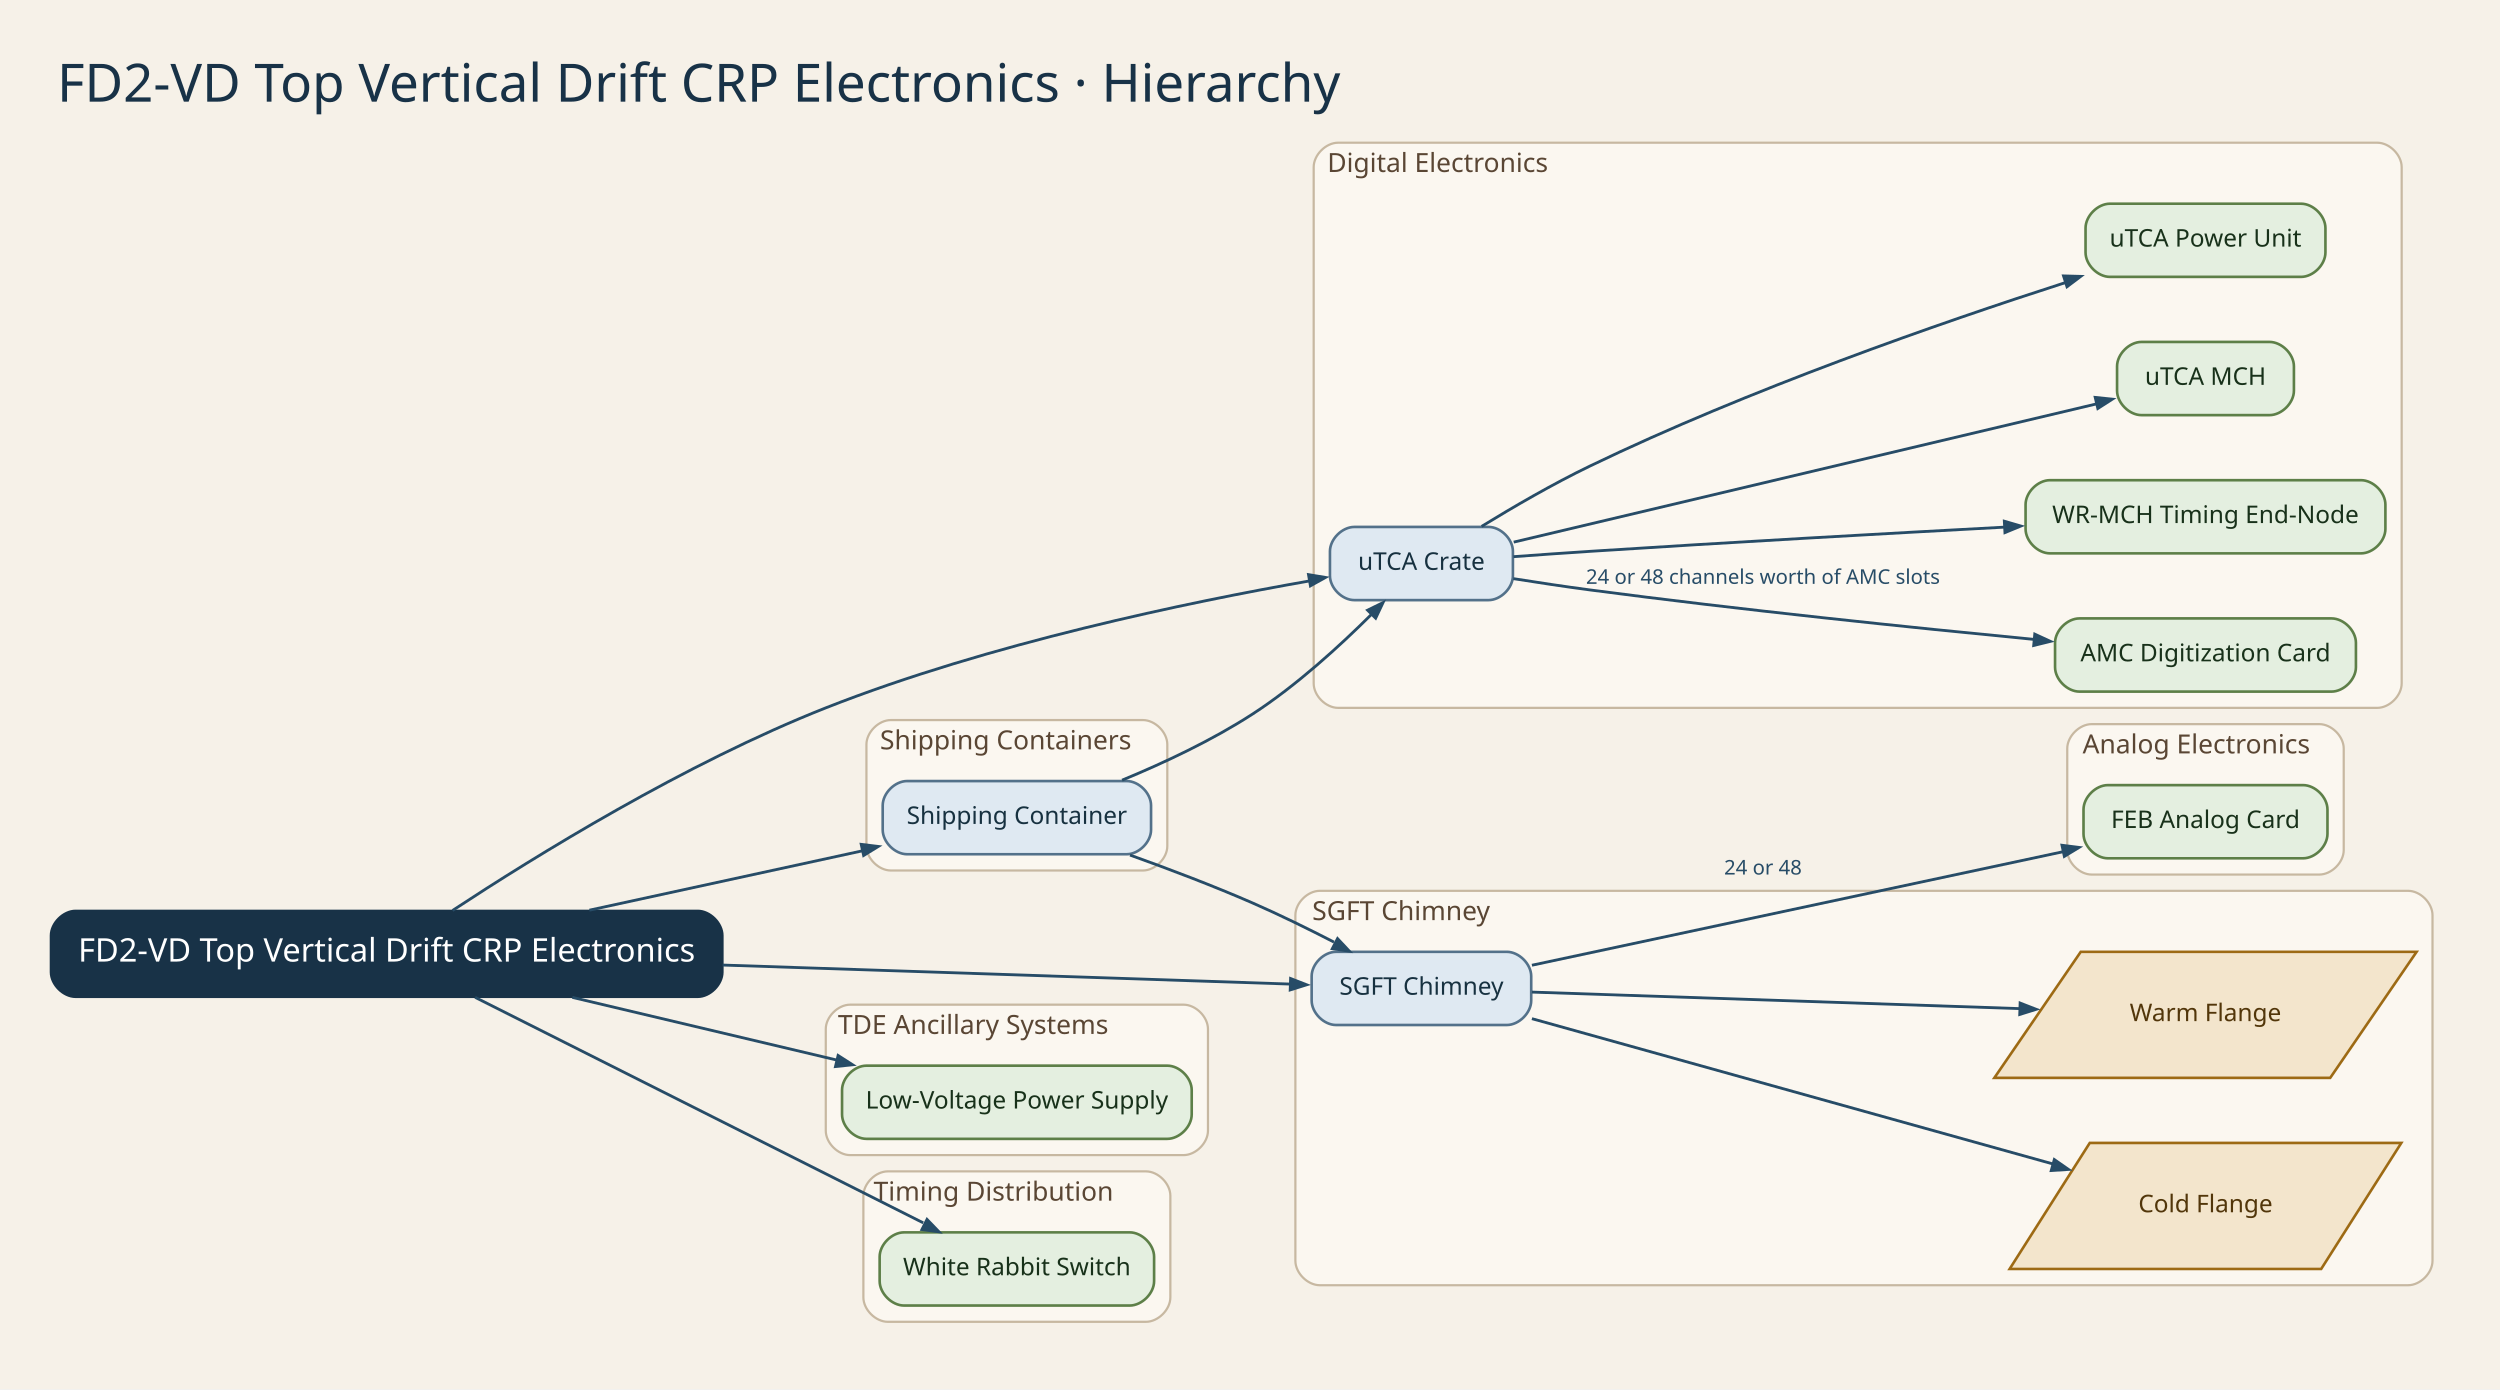
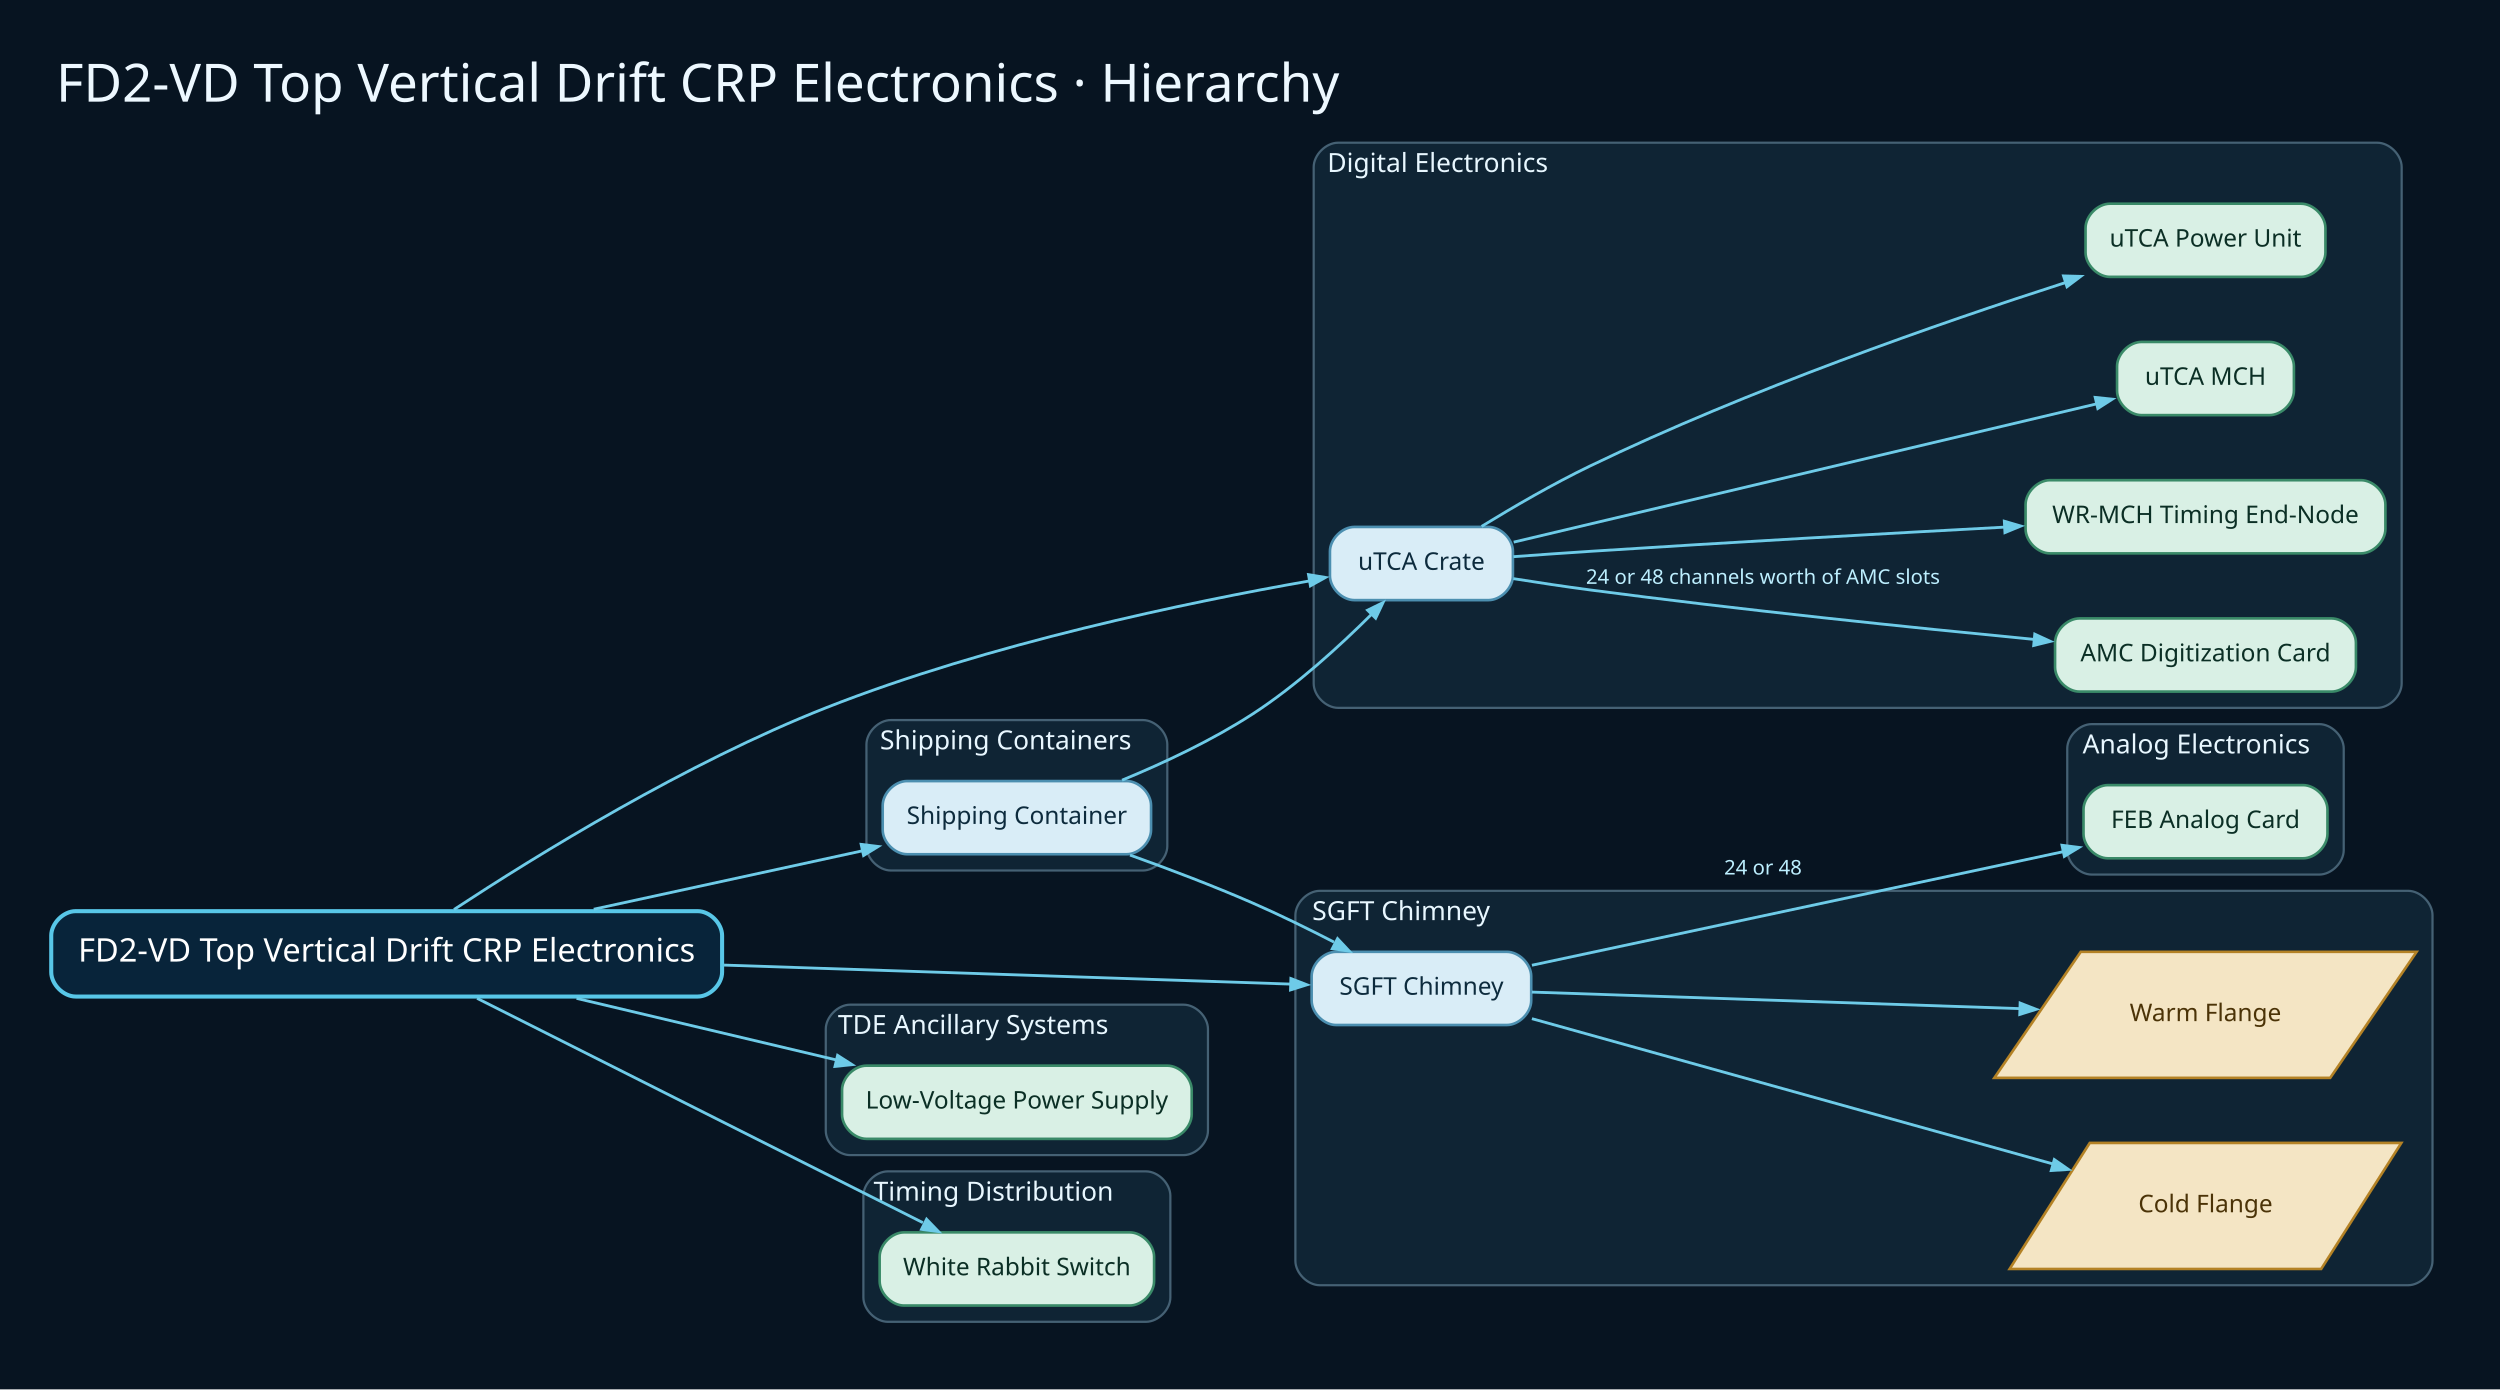
<svg xmlns="http://www.w3.org/2000/svg" xmlns:xlink="http://www.w3.org/1999/xlink" preserveAspectRatio="xMidYMid meet" width="100%" height="100%" viewBox="0.00 0.00 1229.75 683.40">
  <g id="graph0" class="graph" transform="scale(1 1) rotate(0) translate(25.2 658.2)">
-     <polygon fill="#f6f1e8" stroke="none" points="-25.2,25.2 -25.2,-658.2 1204.55,-658.2 1204.55,25.2 -25.2,25.2" />
-     <text text-anchor="middle" x="318.5" y="-608.2" font-family="Iowan Old Style" font-size="26.00" fill="#183247">FD2-VD Top Vertical Drift CRP Electronics · Hierarchy</text>
+     <polygon fill="#071421" stroke="none" points="-25.2,25.2 -25.2,-658.2 1204.55,-658.2 1204.55,25.2 -25.2,25.2" />
+     <text text-anchor="middle" x="318" y="-608.2" font-family="Avenir Next" font-size="26.00" fill="#edf8ff">FD2-VD Top Vertical Drift CRP Electronics · Hierarchy</text>
    <g id="clust1" class="cluster">
      <g id="a_clust1">
        <a xlink:href="../explorer.html#object=fd2_vd_tde.analog_electronics" xlink:title="Open Analog Electronics in the interactive explorer" target="_top">
-           <path fill="#fbf7f0" stroke="#c7b8a1" stroke-width="1.1" d="M1003.68,-228C1003.68,-228 1115.68,-228 1115.68,-228 1121.68,-228 1127.68,-234 1127.68,-240 1127.68,-240 1127.68,-290 1127.68,-290 1127.68,-296 1121.68,-302 1115.68,-302 1115.68,-302 1003.68,-302 1003.68,-302 997.68,-302 991.68,-296 991.68,-290 991.68,-290 991.68,-240 991.68,-240 991.68,-234 997.68,-228 1003.68,-228" />
-           <text text-anchor="middle" x="1055.18" y="-287.6" font-family="Avenir Next" font-size="13.00" fill="#5a4634">Analog Electronics</text>
+           <path fill="#0f2434" stroke="#456174" stroke-width="1.1" d="M1003.68,-228C1003.68,-228 1115.68,-228 1115.68,-228 1121.68,-228 1127.68,-234 1127.68,-240 1127.68,-240 1127.68,-290 1127.68,-290 1127.68,-296 1121.68,-302 1115.68,-302 1115.68,-302 1003.68,-302 1003.68,-302 997.68,-302 991.68,-296 991.68,-290 991.68,-290 991.68,-240 991.68,-240 991.68,-234 997.68,-228 1003.68,-228" />
+           <text text-anchor="middle" x="1055.18" y="-287.6" font-family="Avenir Next" font-size="13.00" fill="#e8f7ff">Analog Electronics</text>
        </a>
      </g>
    </g>
    <g id="clust2" class="cluster">
      <g id="a_clust2">
        <a xlink:href="../explorer.html#object=fd2_vd_tde.digital_electronics" xlink:title="Open Digital Electronics in the interactive explorer" target="_top">
-           <path fill="#fbf7f0" stroke="#c7b8a1" stroke-width="1.1" d="M633,-310C633,-310 1144.18,-310 1144.18,-310 1150.18,-310 1156.18,-316 1156.18,-322 1156.18,-322 1156.18,-576 1156.18,-576 1156.18,-582 1150.18,-588 1144.18,-588 1144.18,-588 633,-588 633,-588 627,-588 621,-582 621,-576 621,-576 621,-322 621,-322 621,-316 627,-310 633,-310" />
-           <text text-anchor="middle" x="682" y="-573.6" font-family="Avenir Next" font-size="13.00" fill="#5a4634">Digital Electronics</text>
+           <path fill="#0f2434" stroke="#456174" stroke-width="1.1" d="M633,-310C633,-310 1144.18,-310 1144.18,-310 1150.18,-310 1156.18,-316 1156.18,-322 1156.18,-322 1156.18,-576 1156.18,-576 1156.18,-582 1150.18,-588 1144.18,-588 1144.18,-588 633,-588 633,-588 627,-588 621,-582 621,-576 621,-576 621,-322 621,-322 621,-316 627,-310 633,-310" />
+           <text text-anchor="middle" x="682" y="-573.6" font-family="Avenir Next" font-size="13.00" fill="#e8f7ff">Digital Electronics</text>
        </a>
      </g>
    </g>
    <g id="clust3" class="cluster">
      <g id="a_clust3">
        <a xlink:href="../explorer.html#object=fd2_vd_tde.sgft_chimney" xlink:title="Open SGFT Chimney in the interactive explorer" target="_top">
-           <path fill="#fbf7f0" stroke="#c7b8a1" stroke-width="1.1" d="M624,-26C624,-26 1159.35,-26 1159.35,-26 1165.35,-26 1171.35,-32 1171.35,-38 1171.35,-38 1171.35,-208 1171.35,-208 1171.35,-214 1165.35,-220 1159.35,-220 1159.35,-220 624,-220 624,-220 618,-220 612,-214 612,-208 612,-208 612,-38 612,-38 612,-32 618,-26 624,-26" />
-           <text text-anchor="middle" x="664" y="-205.6" font-family="Avenir Next" font-size="13.00" fill="#5a4634">SGFT Chimney</text>
+           <path fill="#0f2434" stroke="#456174" stroke-width="1.1" d="M624,-26C624,-26 1159.35,-26 1159.35,-26 1165.35,-26 1171.35,-32 1171.35,-38 1171.35,-38 1171.35,-208 1171.35,-208 1171.35,-214 1165.35,-220 1159.35,-220 1159.35,-220 624,-220 624,-220 618,-220 612,-214 612,-208 612,-208 612,-38 612,-38 612,-32 618,-26 624,-26" />
+           <text text-anchor="middle" x="664" y="-205.6" font-family="Avenir Next" font-size="13.00" fill="#e8f7ff">SGFT Chimney</text>
        </a>
      </g>
    </g>
    <g id="clust4" class="cluster">
      <g id="a_clust4">
        <a xlink:href="../explorer.html#object=fd2_vd_tde.shipping" xlink:title="Open Shipping Containers in the interactive explorer" target="_top">
-           <path fill="#fbf7f0" stroke="#c7b8a1" stroke-width="1.1" d="M413,-230C413,-230 537,-230 537,-230 543,-230 549,-236 549,-242 549,-242 549,-292 549,-292 549,-298 543,-304 537,-304 537,-304 413,-304 413,-304 407,-304 401,-298 401,-292 401,-292 401,-242 401,-242 401,-236 407,-230 413,-230" />
-           <text text-anchor="middle" x="469.5" y="-289.6" font-family="Avenir Next" font-size="13.00" fill="#5a4634">Shipping Containers</text>
+           <path fill="#0f2434" stroke="#456174" stroke-width="1.1" d="M413,-230C413,-230 537,-230 537,-230 543,-230 549,-236 549,-242 549,-242 549,-292 549,-292 549,-298 543,-304 537,-304 537,-304 413,-304 413,-304 407,-304 401,-298 401,-292 401,-292 401,-242 401,-242 401,-236 407,-230 413,-230" />
+           <text text-anchor="middle" x="469.5" y="-289.6" font-family="Avenir Next" font-size="13.00" fill="#e8f7ff">Shipping Containers</text>
        </a>
      </g>
    </g>
    <g id="clust5" class="cluster">
      <g id="a_clust5">
        <a xlink:href="../explorer.html#object=fd2_vd_tde.ancillary_systems" xlink:title="Open TDE Ancillary Systems in the interactive explorer" target="_top">
-           <path fill="#fbf7f0" stroke="#c7b8a1" stroke-width="1.1" d="M393,-90C393,-90 557,-90 557,-90 563,-90 569,-96 569,-102 569,-102 569,-152 569,-152 569,-158 563,-164 557,-164 557,-164 393,-164 393,-164 387,-164 381,-158 381,-152 381,-152 381,-102 381,-102 381,-96 387,-90 393,-90" />
-           <text text-anchor="middle" x="453.5" y="-149.6" font-family="Avenir Next" font-size="13.00" fill="#5a4634">TDE Ancillary Systems</text>
+           <path fill="#0f2434" stroke="#456174" stroke-width="1.1" d="M393,-90C393,-90 557,-90 557,-90 563,-90 569,-96 569,-102 569,-102 569,-152 569,-152 569,-158 563,-164 557,-164 557,-164 393,-164 393,-164 387,-164 381,-158 381,-152 381,-152 381,-102 381,-102 381,-96 387,-90 393,-90" />
+           <text text-anchor="middle" x="453.5" y="-149.6" font-family="Avenir Next" font-size="13.00" fill="#e8f7ff">TDE Ancillary Systems</text>
        </a>
      </g>
    </g>
    <g id="clust6" class="cluster">
      <g id="a_clust6">
        <a xlink:href="../explorer.html#object=fd2_vd_tde.timing_distribution" xlink:title="Open Timing Distribution in the interactive explorer" target="_top">
-           <path fill="#fbf7f0" stroke="#c7b8a1" stroke-width="1.1" d="M411.5,-8C411.5,-8 538.5,-8 538.5,-8 544.5,-8 550.5,-14 550.5,-20 550.5,-20 550.5,-70 550.5,-70 550.5,-76 544.5,-82 538.5,-82 538.5,-82 411.5,-82 411.5,-82 405.5,-82 399.5,-76 399.5,-70 399.5,-70 399.5,-20 399.5,-20 399.5,-14 405.5,-8 411.5,-8" />
-           <text text-anchor="middle" x="463.5" y="-67.6" font-family="Avenir Next" font-size="13.00" fill="#5a4634">Timing Distribution</text>
+           <path fill="#0f2434" stroke="#456174" stroke-width="1.1" d="M411.5,-8C411.5,-8 538.5,-8 538.5,-8 544.5,-8 550.5,-14 550.5,-20 550.5,-20 550.5,-70 550.5,-70 550.5,-76 544.5,-82 538.5,-82 538.5,-82 411.5,-82 411.5,-82 405.5,-82 399.5,-76 399.5,-70 399.5,-70 399.5,-20 399.5,-20 399.5,-14 405.5,-8 411.5,-8" />
+           <text text-anchor="middle" x="463.5" y="-67.6" font-family="Avenir Next" font-size="13.00" fill="#e8f7ff">Timing Distribution</text>
        </a>
      </g>
    </g>
    <g id="node1" class="node">
      <g id="a_node1">
        <a xlink:href="../explorer.html#object=fd2_vd_tde" xlink:title="Open FD2-VD Top Vertical Drift CRP Electronics in the interactive explorer" target="_top">
-           <path fill="#183247" stroke="#183247" stroke-width="1.5" d="M318,-210C318,-210 12,-210 12,-210 6,-210 0,-204 0,-198 0,-198 0,-180 0,-180 0,-174 6,-168 12,-168 12,-168 318,-168 318,-168 324,-168 330,-174 330,-180 330,-180 330,-198 330,-198 330,-204 324,-210 318,-210" />
+           <path fill="#08243a" stroke="#58c7e8" stroke-width="2" d="M318,-210C318,-210 12,-210 12,-210 6,-210 0,-204 0,-198 0,-198 0,-180 0,-180 0,-174 6,-168 12,-168 12,-168 318,-168 318,-168 324,-168 330,-174 330,-180 330,-180 330,-198 330,-198 330,-204 324,-210 318,-210" />
          <text text-anchor="middle" x="165" y="-185.2" font-family="Avenir Next" font-size="16.00" fill="#ffffff">FD2-VD Top Vertical Drift CRP Electronics</text>
        </a>
      </g>
    </g>
    <g id="node5" class="node">
      <g id="a_node5">
        <a xlink:href="../explorer.html#object=fd2_vd_tde.utca_crate" xlink:title="Open uTCA Crate in the interactive explorer" target="_top">
-           <path fill="#dfe9f2" stroke="#53718a" stroke-width="1.3" d="M707,-399C707,-399 641,-399 641,-399 635,-399 629,-393 629,-387 629,-387 629,-375 629,-375 629,-369 635,-363 641,-363 641,-363 707,-363 707,-363 713,-363 719,-369 719,-375 719,-375 719,-387 719,-387 719,-393 713,-399 707,-399" />
-           <text text-anchor="middle" x="674" y="-377.9" font-family="Avenir Next" font-size="12.00" fill="#173140">uTCA Crate</text>
+           <path fill="#d9edf7" stroke="#4c8fb0" stroke-width="1.3" d="M707,-399C707,-399 641,-399 641,-399 635,-399 629,-393 629,-387 629,-387 629,-375 629,-375 629,-369 635,-363 641,-363 641,-363 707,-363 707,-363 713,-363 719,-369 719,-375 719,-375 719,-387 719,-387 719,-393 713,-399 707,-399" />
+           <text text-anchor="middle" x="674" y="-377.9" font-family="Avenir Next" font-size="12.00" fill="#0d2b3d">uTCA Crate</text>
        </a>
      </g>
    </g>
    <g id="edge2" class="edge">
      <g id="a_edge2">
        <a xlink:href="../explorer.html#object=relation%3A48" xlink:title="Open contains relation in the interactive explorer" target="_top">
-           <path fill="none" stroke="#274c67" stroke-width="1.4" d="M197.41,-210.34C238.11,-237.12 312.07,-282.82 381,-310 461.23,-341.63 559.59,-362.02 619.22,-372.49" />
-           <polygon fill="#274c67" stroke="#274c67" stroke-width="1.4" points="618.45,-375.54 626.81,-374.15 619.4,-370.03 618.45,-375.54" />
+           <path fill="none" stroke="#6ecbe8" stroke-width="1.4" d="M198.12,-210.81C238.97,-237.65 312.46,-282.98 381,-310 461.23,-341.63 559.59,-362.02 619.22,-372.49" />
+           <polygon fill="#6ecbe8" stroke="#6ecbe8" stroke-width="1.4" points="618.45,-375.54 626.81,-374.15 619.4,-370.03 618.45,-375.54" />
        </a>
      </g>
    </g>
    <g id="node9" class="node">
      <g id="a_node9">
        <a xlink:href="../explorer.html#object=fd2_vd_tde.sgft_chimney_assembly" xlink:title="Open SGFT Chimney in the interactive explorer" target="_top">
-           <path fill="#dfe9f2" stroke="#53718a" stroke-width="1.3" d="M716,-190C716,-190 632,-190 632,-190 626,-190 620,-184 620,-178 620,-178 620,-166 620,-166 620,-160 626,-154 632,-154 632,-154 716,-154 716,-154 722,-154 728,-160 728,-166 728,-166 728,-178 728,-178 728,-184 722,-190 716,-190" />
-           <text text-anchor="middle" x="674" y="-168.9" font-family="Avenir Next" font-size="12.00" fill="#173140">SGFT Chimney</text>
+           <path fill="#d9edf7" stroke="#4c8fb0" stroke-width="1.3" d="M716,-190C716,-190 632,-190 632,-190 626,-190 620,-184 620,-178 620,-178 620,-166 620,-166 620,-160 626,-154 632,-154 632,-154 716,-154 716,-154 722,-154 728,-160 728,-166 728,-166 728,-178 728,-178 728,-184 722,-190 716,-190" />
+           <text text-anchor="middle" x="674" y="-168.9" font-family="Avenir Next" font-size="12.00" fill="#0d2b3d">SGFT Chimney</text>
        </a>
      </g>
    </g>
    <g id="edge1" class="edge">
      <g id="a_edge1">
        <a xlink:href="../explorer.html#object=relation%3A47" xlink:title="Open contains relation in the interactive explorer" target="_top">
-           <path fill="none" stroke="#274c67" stroke-width="1.4" d="M330.26,-183.49C425.5,-180.3 540.01,-176.46 609.61,-174.13" />
-           <polygon fill="#274c67" stroke="#274c67" stroke-width="1.4" points="609.64,-176.86 617.54,-173.79 609.45,-171.26 609.64,-176.86" />
+           <path fill="none" stroke="#6ecbe8" stroke-width="1.4" d="M330.96,-183.47C426.15,-180.28 540.38,-176.45 609.79,-174.12" />
+           <polygon fill="#6ecbe8" stroke="#6ecbe8" stroke-width="1.4" points="609.79,-176.85 617.7,-173.79 609.61,-171.26 609.79,-176.85" />
        </a>
      </g>
    </g>
    <g id="node11" class="node">
      <g id="a_node11">
        <a xlink:href="../explorer.html#object=fd2_vd_tde.shipping_container" xlink:title="Open Shipping Container in the interactive explorer" target="_top">
-           <path fill="#dfe9f2" stroke="#53718a" stroke-width="1.3" d="M529,-274C529,-274 421,-274 421,-274 415,-274 409,-268 409,-262 409,-262 409,-250 409,-250 409,-244 415,-238 421,-238 421,-238 529,-238 529,-238 535,-238 541,-244 541,-250 541,-250 541,-262 541,-262 541,-268 535,-274 529,-274" />
-           <text text-anchor="middle" x="475" y="-252.9" font-family="Avenir Next" font-size="12.00" fill="#173140">Shipping Container</text>
+           <path fill="#d9edf7" stroke="#4c8fb0" stroke-width="1.3" d="M529,-274C529,-274 421,-274 421,-274 415,-274 409,-268 409,-262 409,-262 409,-250 409,-250 409,-244 415,-238 421,-238 421,-238 529,-238 529,-238 535,-238 541,-244 541,-250 541,-250 541,-262 541,-262 541,-268 535,-274 529,-274" />
+           <text text-anchor="middle" x="475" y="-252.9" font-family="Avenir Next" font-size="12.00" fill="#0d2b3d">Shipping Container</text>
        </a>
      </g>
    </g>
    <g id="edge5" class="edge">
      <g id="a_edge5">
        <a xlink:href="../explorer.html#object=relation%3A51" xlink:title="Open contains relation in the interactive explorer" target="_top">
-           <path fill="none" stroke="#274c67" stroke-width="1.4" d="M264.72,-210.48C308.38,-219.97 358.87,-230.96 399.32,-239.75" />
-           <polygon fill="#274c67" stroke="#274c67" stroke-width="1.4" points="398.43,-242.86 406.84,-241.83 399.62,-237.39 398.43,-242.86" />
+           <path fill="none" stroke="#6ecbe8" stroke-width="1.4" d="M266.85,-210.94C309.96,-220.32 359.41,-231.07 399.18,-239.72" />
+           <polygon fill="#6ecbe8" stroke="#6ecbe8" stroke-width="1.4" points="398.4,-242.85 406.81,-241.82 399.59,-237.38 398.4,-242.85" />
        </a>
      </g>
    </g>
    <g id="node12" class="node">
      <g id="a_node12">
        <a xlink:href="../explorer.html#object=fd2_vd_tde.lv_ps" xlink:title="Open Low-Voltage Power Supply in the interactive explorer" target="_top">
-           <path fill="#e4efe0" stroke="#5d7f48" stroke-width="1.3" d="M549,-134C549,-134 401,-134 401,-134 395,-134 389,-128 389,-122 389,-122 389,-110 389,-110 389,-104 395,-98 401,-98 401,-98 549,-98 549,-98 555,-98 561,-104 561,-110 561,-110 561,-122 561,-122 561,-128 555,-134 549,-134" />
-           <text text-anchor="middle" x="475" y="-112.9" font-family="Avenir Next" font-size="12.00" fill="#18311a">Low-Voltage Power Supply</text>
+           <path fill="#d9f0e5" stroke="#3a8a68" stroke-width="1.3" d="M549,-134C549,-134 401,-134 401,-134 395,-134 389,-128 389,-122 389,-122 389,-110 389,-110 389,-104 395,-98 401,-98 401,-98 549,-98 549,-98 555,-98 561,-104 561,-110 561,-110 561,-122 561,-122 561,-128 555,-134 549,-134" />
+           <text text-anchor="middle" x="475" y="-112.9" font-family="Avenir Next" font-size="12.00" fill="#0b2f25">Low-Voltage Power Supply</text>
        </a>
      </g>
    </g>
    <g id="edge4" class="edge">
      <g id="a_edge4">
        <a xlink:href="../explorer.html#object=relation%3A50" xlink:title="Open contains relation in the interactive explorer" target="_top">
-           <path fill="none" stroke="#274c67" stroke-width="1.4" d="M256.33,-167.59C297.41,-157.85 345.83,-146.38 386.56,-136.72" />
-           <polygon fill="#274c67" stroke="#274c67" stroke-width="1.4" points="387.06,-139.01 394.2,-134.44 385.77,-133.56 387.06,-139.01" />
+           <path fill="none" stroke="#6ecbe8" stroke-width="1.4" d="M258.41,-167.1C298.93,-157.5 346.25,-146.28 386.22,-136.8" />
+           <polygon fill="#6ecbe8" stroke="#6ecbe8" stroke-width="1.4" points="386.81,-139.07 393.95,-134.5 385.52,-133.62 386.81,-139.07" />
        </a>
      </g>
    </g>
    <g id="node13" class="node">
      <g id="a_node13">
        <a xlink:href="../explorer.html#object=fd2_vd_tde.wr_switch" xlink:title="Open White Rabbit Switch in the interactive explorer" target="_top">
-           <path fill="#e4efe0" stroke="#5d7f48" stroke-width="1.3" d="M530.5,-52C530.5,-52 419.5,-52 419.5,-52 413.5,-52 407.5,-46 407.5,-40 407.5,-40 407.5,-28 407.5,-28 407.5,-22 413.5,-16 419.5,-16 419.5,-16 530.5,-16 530.5,-16 536.5,-16 542.5,-22 542.5,-28 542.5,-28 542.5,-40 542.5,-40 542.5,-46 536.5,-52 530.5,-52" />
-           <text text-anchor="middle" x="475" y="-30.9" font-family="Avenir Next" font-size="12.00" fill="#18311a">White Rabbit Switch</text>
+           <path fill="#d9f0e5" stroke="#3a8a68" stroke-width="1.3" d="M530.5,-52C530.5,-52 419.5,-52 419.5,-52 413.5,-52 407.5,-46 407.5,-40 407.5,-40 407.5,-28 407.5,-28 407.5,-22 413.5,-16 419.5,-16 419.5,-16 530.5,-16 530.5,-16 536.5,-16 542.5,-22 542.5,-28 542.5,-28 542.5,-40 542.5,-40 542.5,-46 536.5,-52 530.5,-52" />
+           <text text-anchor="middle" x="475" y="-30.9" font-family="Avenir Next" font-size="12.00" fill="#0b2f25">White Rabbit Switch</text>
        </a>
      </g>
    </g>
    <g id="edge3" class="edge">
      <g id="a_edge3">
        <a xlink:href="../explorer.html#object=relation%3A49" xlink:title="Open contains relation in the interactive explorer" target="_top">
-           <path fill="none" stroke="#274c67" stroke-width="1.4" d="M208.5,-167.61C266.42,-138.46 369.7,-86.49 428.93,-56.68" />
-           <polygon fill="#274c67" stroke="#274c67" stroke-width="1.4" points="430.8,-58.37 436.69,-52.27 428.28,-53.37 430.8,-58.37" />
+           <path fill="none" stroke="#6ecbe8" stroke-width="1.4" d="M209.48,-167.12C267.52,-137.91 369.83,-86.42 428.76,-56.77" />
+           <polygon fill="#6ecbe8" stroke="#6ecbe8" stroke-width="1.4" points="430.59,-58.48 436.48,-52.38 428.07,-53.47 430.59,-58.48" />
        </a>
      </g>
    </g>
    <g id="node2" class="node">
      <g id="a_node2">
        <a xlink:href="../explorer.html#object=fd2_vd_tde.feb_analog_card" xlink:title="Open FEB Analog Card in the interactive explorer" target="_top">
-           <path fill="#e4efe0" stroke="#5d7f48" stroke-width="1.3" d="M1107.68,-272C1107.68,-272 1011.68,-272 1011.68,-272 1005.68,-272 999.68,-266 999.68,-260 999.68,-260 999.68,-248 999.68,-248 999.68,-242 1005.68,-236 1011.68,-236 1011.68,-236 1107.68,-236 1107.68,-236 1113.68,-236 1119.68,-242 1119.68,-248 1119.68,-248 1119.68,-260 1119.68,-260 1119.68,-266 1113.68,-272 1107.68,-272" />
-           <text text-anchor="middle" x="1059.68" y="-250.9" font-family="Avenir Next" font-size="12.00" fill="#18311a">FEB Analog Card</text>
+           <path fill="#d9f0e5" stroke="#3a8a68" stroke-width="1.3" d="M1107.68,-272C1107.68,-272 1011.68,-272 1011.68,-272 1005.68,-272 999.68,-266 999.68,-260 999.68,-260 999.68,-248 999.68,-248 999.68,-242 1005.68,-236 1011.68,-236 1011.68,-236 1107.68,-236 1107.68,-236 1113.68,-236 1119.68,-242 1119.68,-248 1119.68,-248 1119.68,-260 1119.68,-260 1119.68,-266 1113.68,-272 1107.68,-272" />
+           <text text-anchor="middle" x="1059.68" y="-250.9" font-family="Avenir Next" font-size="12.00" fill="#0b2f25">FEB Analog Card</text>
        </a>
      </g>
    </g>
    <g id="node3" class="node">
      <g id="a_node3">
        <a xlink:href="../explorer.html#object=fd2_vd_tde.amc_digitization_card" xlink:title="Open AMC Digitization Card in the interactive explorer" target="_top">
-           <path fill="#e4efe0" stroke="#5d7f48" stroke-width="1.3" d="M1121.68,-354C1121.68,-354 997.68,-354 997.68,-354 991.68,-354 985.68,-348 985.68,-342 985.68,-342 985.68,-330 985.68,-330 985.68,-324 991.68,-318 997.68,-318 997.68,-318 1121.68,-318 1121.68,-318 1127.68,-318 1133.68,-324 1133.68,-330 1133.68,-330 1133.68,-342 1133.68,-342 1133.68,-348 1127.68,-354 1121.68,-354" />
-           <text text-anchor="middle" x="1059.68" y="-332.9" font-family="Avenir Next" font-size="12.00" fill="#18311a">AMC Digitization Card</text>
+           <path fill="#d9f0e5" stroke="#3a8a68" stroke-width="1.3" d="M1121.68,-354C1121.68,-354 997.68,-354 997.68,-354 991.68,-354 985.68,-348 985.68,-342 985.68,-342 985.68,-330 985.68,-330 985.68,-324 991.68,-318 997.68,-318 997.68,-318 1121.68,-318 1121.68,-318 1127.68,-318 1133.68,-324 1133.68,-330 1133.68,-330 1133.68,-342 1133.68,-342 1133.68,-348 1127.68,-354 1121.68,-354" />
+           <text text-anchor="middle" x="1059.68" y="-332.9" font-family="Avenir Next" font-size="12.00" fill="#0b2f25">AMC Digitization Card</text>
        </a>
      </g>
    </g>
    <g id="node4" class="node">
      <g id="a_node4">
        <a xlink:href="../explorer.html#object=fd2_vd_tde.wr_mch_timing_end_node" xlink:title="Open WR-MCH Timing End-Node in the interactive explorer" target="_top">
-           <path fill="#e4efe0" stroke="#5d7f48" stroke-width="1.3" d="M1136.18,-422C1136.18,-422 983.18,-422 983.18,-422 977.18,-422 971.18,-416 971.18,-410 971.18,-410 971.18,-398 971.18,-398 971.18,-392 977.18,-386 983.18,-386 983.18,-386 1136.18,-386 1136.18,-386 1142.18,-386 1148.18,-392 1148.18,-398 1148.18,-398 1148.18,-410 1148.18,-410 1148.18,-416 1142.18,-422 1136.18,-422" />
-           <text text-anchor="middle" x="1059.68" y="-400.9" font-family="Avenir Next" font-size="12.00" fill="#18311a">WR-MCH Timing End-Node</text>
+           <path fill="#d9f0e5" stroke="#3a8a68" stroke-width="1.3" d="M1136.18,-422C1136.18,-422 983.18,-422 983.18,-422 977.18,-422 971.18,-416 971.18,-410 971.18,-410 971.18,-398 971.18,-398 971.18,-392 977.18,-386 983.18,-386 983.18,-386 1136.18,-386 1136.18,-386 1142.18,-386 1148.18,-392 1148.18,-398 1148.18,-398 1148.18,-410 1148.18,-410 1148.18,-416 1142.18,-422 1136.18,-422" />
+           <text text-anchor="middle" x="1059.68" y="-400.9" font-family="Avenir Next" font-size="12.00" fill="#0b2f25">WR-MCH Timing End-Node</text>
        </a>
      </g>
    </g>
    <g id="edge9" class="edge">
      <g id="a_edge9">
        <a xlink:href="../explorer.html#object=relation%3A55" xlink:title="Open contains relation in the interactive explorer" target="_top">
-           <path fill="none" stroke="#274c67" stroke-width="1.4" d="M719.2,-373.57C731.42,-371.63 744.71,-369.62 757,-368 830.7,-358.26 914.83,-349.53 975.49,-343.66" />
-           <polygon fill="#274c67" stroke="#274c67" stroke-width="1.4" points="975.7,-346.26 983.4,-342.71 975.17,-340.69 975.7,-346.26" />
+           <path fill="none" stroke="#6ecbe8" stroke-width="1.4" d="M719.2,-373.57C731.42,-371.63 744.71,-369.62 757,-368 830.7,-358.26 914.83,-349.53 975.49,-343.66" />
+           <polygon fill="#6ecbe8" stroke="#6ecbe8" stroke-width="1.4" points="975.7,-346.26 983.4,-342.71 975.17,-340.69 975.7,-346.26" />
        </a>
      </g>
      <g id="a_edge9-label">
        <a xlink:href="../explorer.html#object=relation%3A55" xlink:title="24 or 48 channels worth of AMC slots" target="_top">
-           <text text-anchor="middle" x="842" y="-371" font-family="Avenir Next" font-size="10.00" fill="#274c67">24 or 48 channels worth of AMC slots</text>
+           <text text-anchor="middle" x="842" y="-371" font-family="Avenir Next" font-size="10.00" fill="#bdefff">24 or 48 channels worth of AMC slots</text>
        </a>
      </g>
    </g>
    <g id="edge12" class="edge">
      <g id="a_edge12">
        <a xlink:href="../explorer.html#object=relation%3A58" xlink:title="Open contains relation in the interactive explorer" target="_top">
-           <path fill="none" stroke="#274c67" stroke-width="1.4" d="M719.25,-384.37C731.48,-385.27 744.75,-386.21 757,-387 825.18,-391.42 902.08,-395.74 961.17,-398.92" />
-           <polygon fill="#274c67" stroke="#274c67" stroke-width="1.4" points="960.73,-401.81 968.87,-399.44 961.03,-396.22 960.73,-401.81" />
+           <path fill="none" stroke="#6ecbe8" stroke-width="1.4" d="M719.25,-384.37C731.48,-385.27 744.75,-386.21 757,-387 825.18,-391.42 902.08,-395.74 961.17,-398.92" />
+           <polygon fill="#6ecbe8" stroke="#6ecbe8" stroke-width="1.4" points="960.73,-401.81 968.87,-399.44 961.03,-396.22 960.73,-401.81" />
        </a>
      </g>
    </g>
    <g id="node6" class="node">
      <g id="a_node6">
        <a xlink:href="../explorer.html#object=fd2_vd_tde.utca_mch" xlink:title="Open uTCA MCH in the interactive explorer" target="_top">
-           <path fill="#e4efe0" stroke="#5d7f48" stroke-width="1.3" d="M1091.18,-490C1091.18,-490 1028.18,-490 1028.18,-490 1022.18,-490 1016.18,-484 1016.18,-478 1016.18,-478 1016.18,-466 1016.18,-466 1016.18,-460 1022.18,-454 1028.18,-454 1028.18,-454 1091.18,-454 1091.18,-454 1097.18,-454 1103.18,-460 1103.18,-466 1103.18,-466 1103.18,-478 1103.18,-478 1103.18,-484 1097.18,-490 1091.18,-490" />
-           <text text-anchor="middle" x="1059.68" y="-468.9" font-family="Avenir Next" font-size="12.00" fill="#18311a">uTCA MCH</text>
+           <path fill="#d9f0e5" stroke="#3a8a68" stroke-width="1.3" d="M1091.18,-490C1091.18,-490 1028.18,-490 1028.18,-490 1022.18,-490 1016.18,-484 1016.18,-478 1016.18,-478 1016.18,-466 1016.18,-466 1016.18,-460 1022.18,-454 1028.18,-454 1028.18,-454 1091.18,-454 1091.18,-454 1097.18,-454 1103.18,-460 1103.18,-466 1103.18,-466 1103.18,-478 1103.18,-478 1103.18,-484 1097.18,-490 1091.18,-490" />
+           <text text-anchor="middle" x="1059.68" y="-468.9" font-family="Avenir Next" font-size="12.00" fill="#0b2f25">uTCA MCH</text>
        </a>
      </g>
    </g>
    <g id="edge10" class="edge">
      <g id="a_edge10">
        <a xlink:href="../explorer.html#object=relation%3A56" xlink:title="Open contains relation in the interactive explorer" target="_top">
-           <path fill="none" stroke="#274c67" stroke-width="1.4" d="M719.39,-391.53C790.7,-408.44 930.48,-441.59 1006.47,-459.62" />
-           <polygon fill="#274c67" stroke="#274c67" stroke-width="1.4" points="1005.43,-462.72 1013.86,-461.85 1006.72,-457.27 1005.43,-462.72" />
+           <path fill="none" stroke="#6ecbe8" stroke-width="1.4" d="M719.39,-391.53C790.7,-408.44 930.48,-441.59 1006.47,-459.62" />
+           <polygon fill="#6ecbe8" stroke="#6ecbe8" stroke-width="1.4" points="1005.43,-462.72 1013.86,-461.85 1006.72,-457.27 1005.43,-462.72" />
        </a>
      </g>
    </g>
    <g id="node7" class="node">
      <g id="a_node7">
        <a xlink:href="../explorer.html#object=fd2_vd_tde.utca_pu" xlink:title="Open uTCA Power Unit in the interactive explorer" target="_top">
-           <path fill="#e4efe0" stroke="#5d7f48" stroke-width="1.3" d="M1106.68,-558C1106.68,-558 1012.68,-558 1012.68,-558 1006.68,-558 1000.68,-552 1000.68,-546 1000.68,-546 1000.68,-534 1000.68,-534 1000.68,-528 1006.68,-522 1012.68,-522 1012.68,-522 1106.68,-522 1106.68,-522 1112.68,-522 1118.68,-528 1118.68,-534 1118.68,-534 1118.68,-546 1118.68,-546 1118.68,-552 1112.68,-558 1106.68,-558" />
-           <text text-anchor="middle" x="1059.68" y="-536.9" font-family="Avenir Next" font-size="12.00" fill="#18311a">uTCA Power Unit</text>
+           <path fill="#d9f0e5" stroke="#3a8a68" stroke-width="1.3" d="M1106.68,-558C1106.68,-558 1012.68,-558 1012.68,-558 1006.68,-558 1000.68,-552 1000.68,-546 1000.68,-546 1000.68,-534 1000.68,-534 1000.68,-528 1006.68,-522 1012.68,-522 1012.68,-522 1106.68,-522 1106.68,-522 1112.68,-522 1118.68,-528 1118.68,-534 1118.68,-534 1118.68,-546 1118.68,-546 1118.68,-552 1112.68,-558 1106.68,-558" />
+           <text text-anchor="middle" x="1059.68" y="-536.9" font-family="Avenir Next" font-size="12.00" fill="#0b2f25">uTCA Power Unit</text>
        </a>
      </g>
    </g>
    <g id="edge11" class="edge">
      <g id="a_edge11">
        <a xlink:href="../explorer.html#object=relation%3A57" xlink:title="Open contains relation in the interactive explorer" target="_top">
-           <path fill="none" stroke="#274c67" stroke-width="1.4" d="M703.6,-399.27C719.08,-408.76 738.72,-420.19 757,-429 834.81,-466.53 928.83,-499.26 991,-519.27" />
-           <polygon fill="#274c67" stroke="#274c67" stroke-width="1.4" points="989.84,-522.48 998.32,-522.25 991.55,-517.15 989.84,-522.48" />
+           <path fill="none" stroke="#6ecbe8" stroke-width="1.4" d="M703.6,-399.27C719.08,-408.76 738.72,-420.19 757,-429 834.81,-466.53 928.83,-499.26 991,-519.27" />
+           <polygon fill="#6ecbe8" stroke="#6ecbe8" stroke-width="1.4" points="989.84,-522.48 998.32,-522.25 991.55,-517.15 989.84,-522.48" />
        </a>
      </g>
    </g>
    <g id="node8" class="node">
      <g id="a_node8">
        <a xlink:href="../explorer.html#object=fd2_vd_tde.cold_flange" xlink:title="Open Cold Flange in the interactive explorer" target="_top">
-           <polygon fill="#f3e5cc" stroke="#9d6a14" stroke-width="1.3" points="1156.01,-96 1002.76,-96 963.34,-34 1116.59,-34 1156.01,-96" />
-           <text text-anchor="middle" x="1059.68" y="-61.9" font-family="Avenir Next" font-size="12.00" fill="#52360a">Cold Flange</text>
+           <polygon fill="#f4e5c4" stroke="#b48225" stroke-width="1.3" points="1156.01,-96 1002.76,-96 963.34,-34 1116.59,-34 1156.01,-96" />
+           <text text-anchor="middle" x="1059.68" y="-61.9" font-family="Avenir Next" font-size="12.00" fill="#4b3307">Cold Flange</text>
        </a>
      </g>
    </g>
    <g id="edge8" class="edge">
      <g id="a_edge8">
        <a xlink:href="../explorer.html#object=relation%3A54" xlink:title="Open contains relation in the interactive explorer" target="_top">
-           <path fill="none" stroke="#274c67" stroke-width="1.4" d="M728.35,-183.4C796.67,-198 915.17,-223.33 990.12,-239.35" />
-           <polygon fill="#274c67" stroke="#274c67" stroke-width="1.4" points="989.08,-242.42 997.49,-241.35 990.25,-236.94 989.08,-242.42" />
+           <path fill="none" stroke="#6ecbe8" stroke-width="1.4" d="M728.35,-183.4C796.67,-198 915.17,-223.33 990.12,-239.35" />
+           <polygon fill="#6ecbe8" stroke="#6ecbe8" stroke-width="1.4" points="989.08,-242.42 997.49,-241.35 990.25,-236.94 989.08,-242.42" />
        </a>
      </g>
      <g id="a_edge8-label">
        <a xlink:href="../explorer.html#object=relation%3A54" xlink:title="24 or 48" target="_top">
-           <text text-anchor="middle" x="842" y="-228" font-family="Avenir Next" font-size="10.00" fill="#274c67">24 or 48</text>
+           <text text-anchor="middle" x="842" y="-228" font-family="Avenir Next" font-size="10.00" fill="#bdefff">24 or 48</text>
        </a>
      </g>
    </g>
    <g id="edge6" class="edge">
      <g id="a_edge6">
        <a xlink:href="../explorer.html#object=relation%3A52" xlink:title="Open contains relation in the interactive explorer" target="_top">
-           <path fill="none" stroke="#274c67" stroke-width="1.4" d="M728.35,-157.12C795.09,-138.51 909.72,-106.54 984.85,-85.59" />
-           <polygon fill="#274c67" stroke="#274c67" stroke-width="1.4" points="985.31,-87.81 992.27,-82.96 983.81,-82.41 985.31,-87.81" />
+           <path fill="none" stroke="#6ecbe8" stroke-width="1.4" d="M728.35,-157.12C795.09,-138.51 909.72,-106.54 984.85,-85.59" />
+           <polygon fill="#6ecbe8" stroke="#6ecbe8" stroke-width="1.4" points="985.31,-87.81 992.27,-82.96 983.81,-82.41 985.31,-87.81" />
        </a>
      </g>
    </g>
    <g id="node10" class="node">
      <g id="a_node10">
        <a xlink:href="../explorer.html#object=fd2_vd_tde.warm_flange" xlink:title="Open Warm Flange in the interactive explorer" target="_top">
-           <polygon fill="#f3e5cc" stroke="#9d6a14" stroke-width="1.3" points="1163.53,-190 998.32,-190 955.82,-128 1121.03,-128 1163.53,-190" />
-           <text text-anchor="middle" x="1059.68" y="-155.9" font-family="Avenir Next" font-size="12.00" fill="#52360a">Warm Flange</text>
+           <polygon fill="#f4e5c4" stroke="#b48225" stroke-width="1.3" points="1163.53,-190 998.32,-190 955.82,-128 1121.03,-128 1163.53,-190" />
+           <text text-anchor="middle" x="1059.68" y="-155.9" font-family="Avenir Next" font-size="12.00" fill="#4b3307">Warm Flange</text>
        </a>
      </g>
    </g>
    <g id="edge7" class="edge">
      <g id="a_edge7">
        <a xlink:href="../explorer.html#object=relation%3A53" xlink:title="Open contains relation in the interactive explorer" target="_top">
-           <path fill="none" stroke="#274c67" stroke-width="1.4" d="M728.35,-170.19C790.42,-168.09 893.92,-164.58 968.54,-162.05" />
-           <polygon fill="#274c67" stroke="#274c67" stroke-width="1.4" points="968.5,-164.79 976.41,-161.72 968.31,-159.19 968.5,-164.79" />
+           <path fill="none" stroke="#6ecbe8" stroke-width="1.4" d="M728.35,-170.19C790.42,-168.09 893.92,-164.58 968.54,-162.05" />
+           <polygon fill="#6ecbe8" stroke="#6ecbe8" stroke-width="1.4" points="968.5,-164.79 976.41,-161.72 968.31,-159.19 968.5,-164.79" />
        </a>
      </g>
    </g>
    <g id="edge13" class="edge">
      <g id="a_edge13">
        <a xlink:href="../explorer.html#object=relation%3A59" xlink:title="Open contains relation in the interactive explorer" target="_top">
-           <path fill="none" stroke="#274c67" stroke-width="1.4" d="M526.74,-274.43C547.44,-282.97 571.12,-294.1 591,-307 612.48,-320.94 633.86,-340.48 649.41,-355.97" />
-           <polygon fill="#274c67" stroke="#274c67" stroke-width="1.4" points="647.51,-358.05 655.12,-361.78 651.49,-354.11 647.51,-358.05" />
+           <path fill="none" stroke="#6ecbe8" stroke-width="1.4" d="M526.74,-274.43C547.44,-282.97 571.12,-294.1 591,-307 612.48,-320.94 633.86,-340.48 649.41,-355.97" />
+           <polygon fill="#6ecbe8" stroke="#6ecbe8" stroke-width="1.4" points="647.51,-358.05 655.12,-361.78 651.49,-354.11 647.51,-358.05" />
        </a>
      </g>
    </g>
    <g id="edge14" class="edge">
      <g id="a_edge14">
        <a xlink:href="../explorer.html#object=relation%3A60" xlink:title="Open contains relation in the interactive explorer" target="_top">
-           <path fill="none" stroke="#274c67" stroke-width="1.4" d="M530.66,-237.59C549.93,-230.69 571.62,-222.46 591,-214 604.22,-208.23 618.3,-201.31 631,-194.77" />
-           <polygon fill="#274c67" stroke="#274c67" stroke-width="1.4" points="632.74,-196.5 638.54,-190.32 630.15,-191.53 632.74,-196.5" />
+           <path fill="none" stroke="#6ecbe8" stroke-width="1.4" d="M530.66,-237.59C549.93,-230.69 571.62,-222.46 591,-214 604.22,-208.23 618.3,-201.31 631,-194.77" />
+           <polygon fill="#6ecbe8" stroke="#6ecbe8" stroke-width="1.4" points="632.74,-196.5 638.54,-190.32 630.15,-191.53 632.74,-196.5" />
        </a>
      </g>
    </g>
  </g>
</svg>
